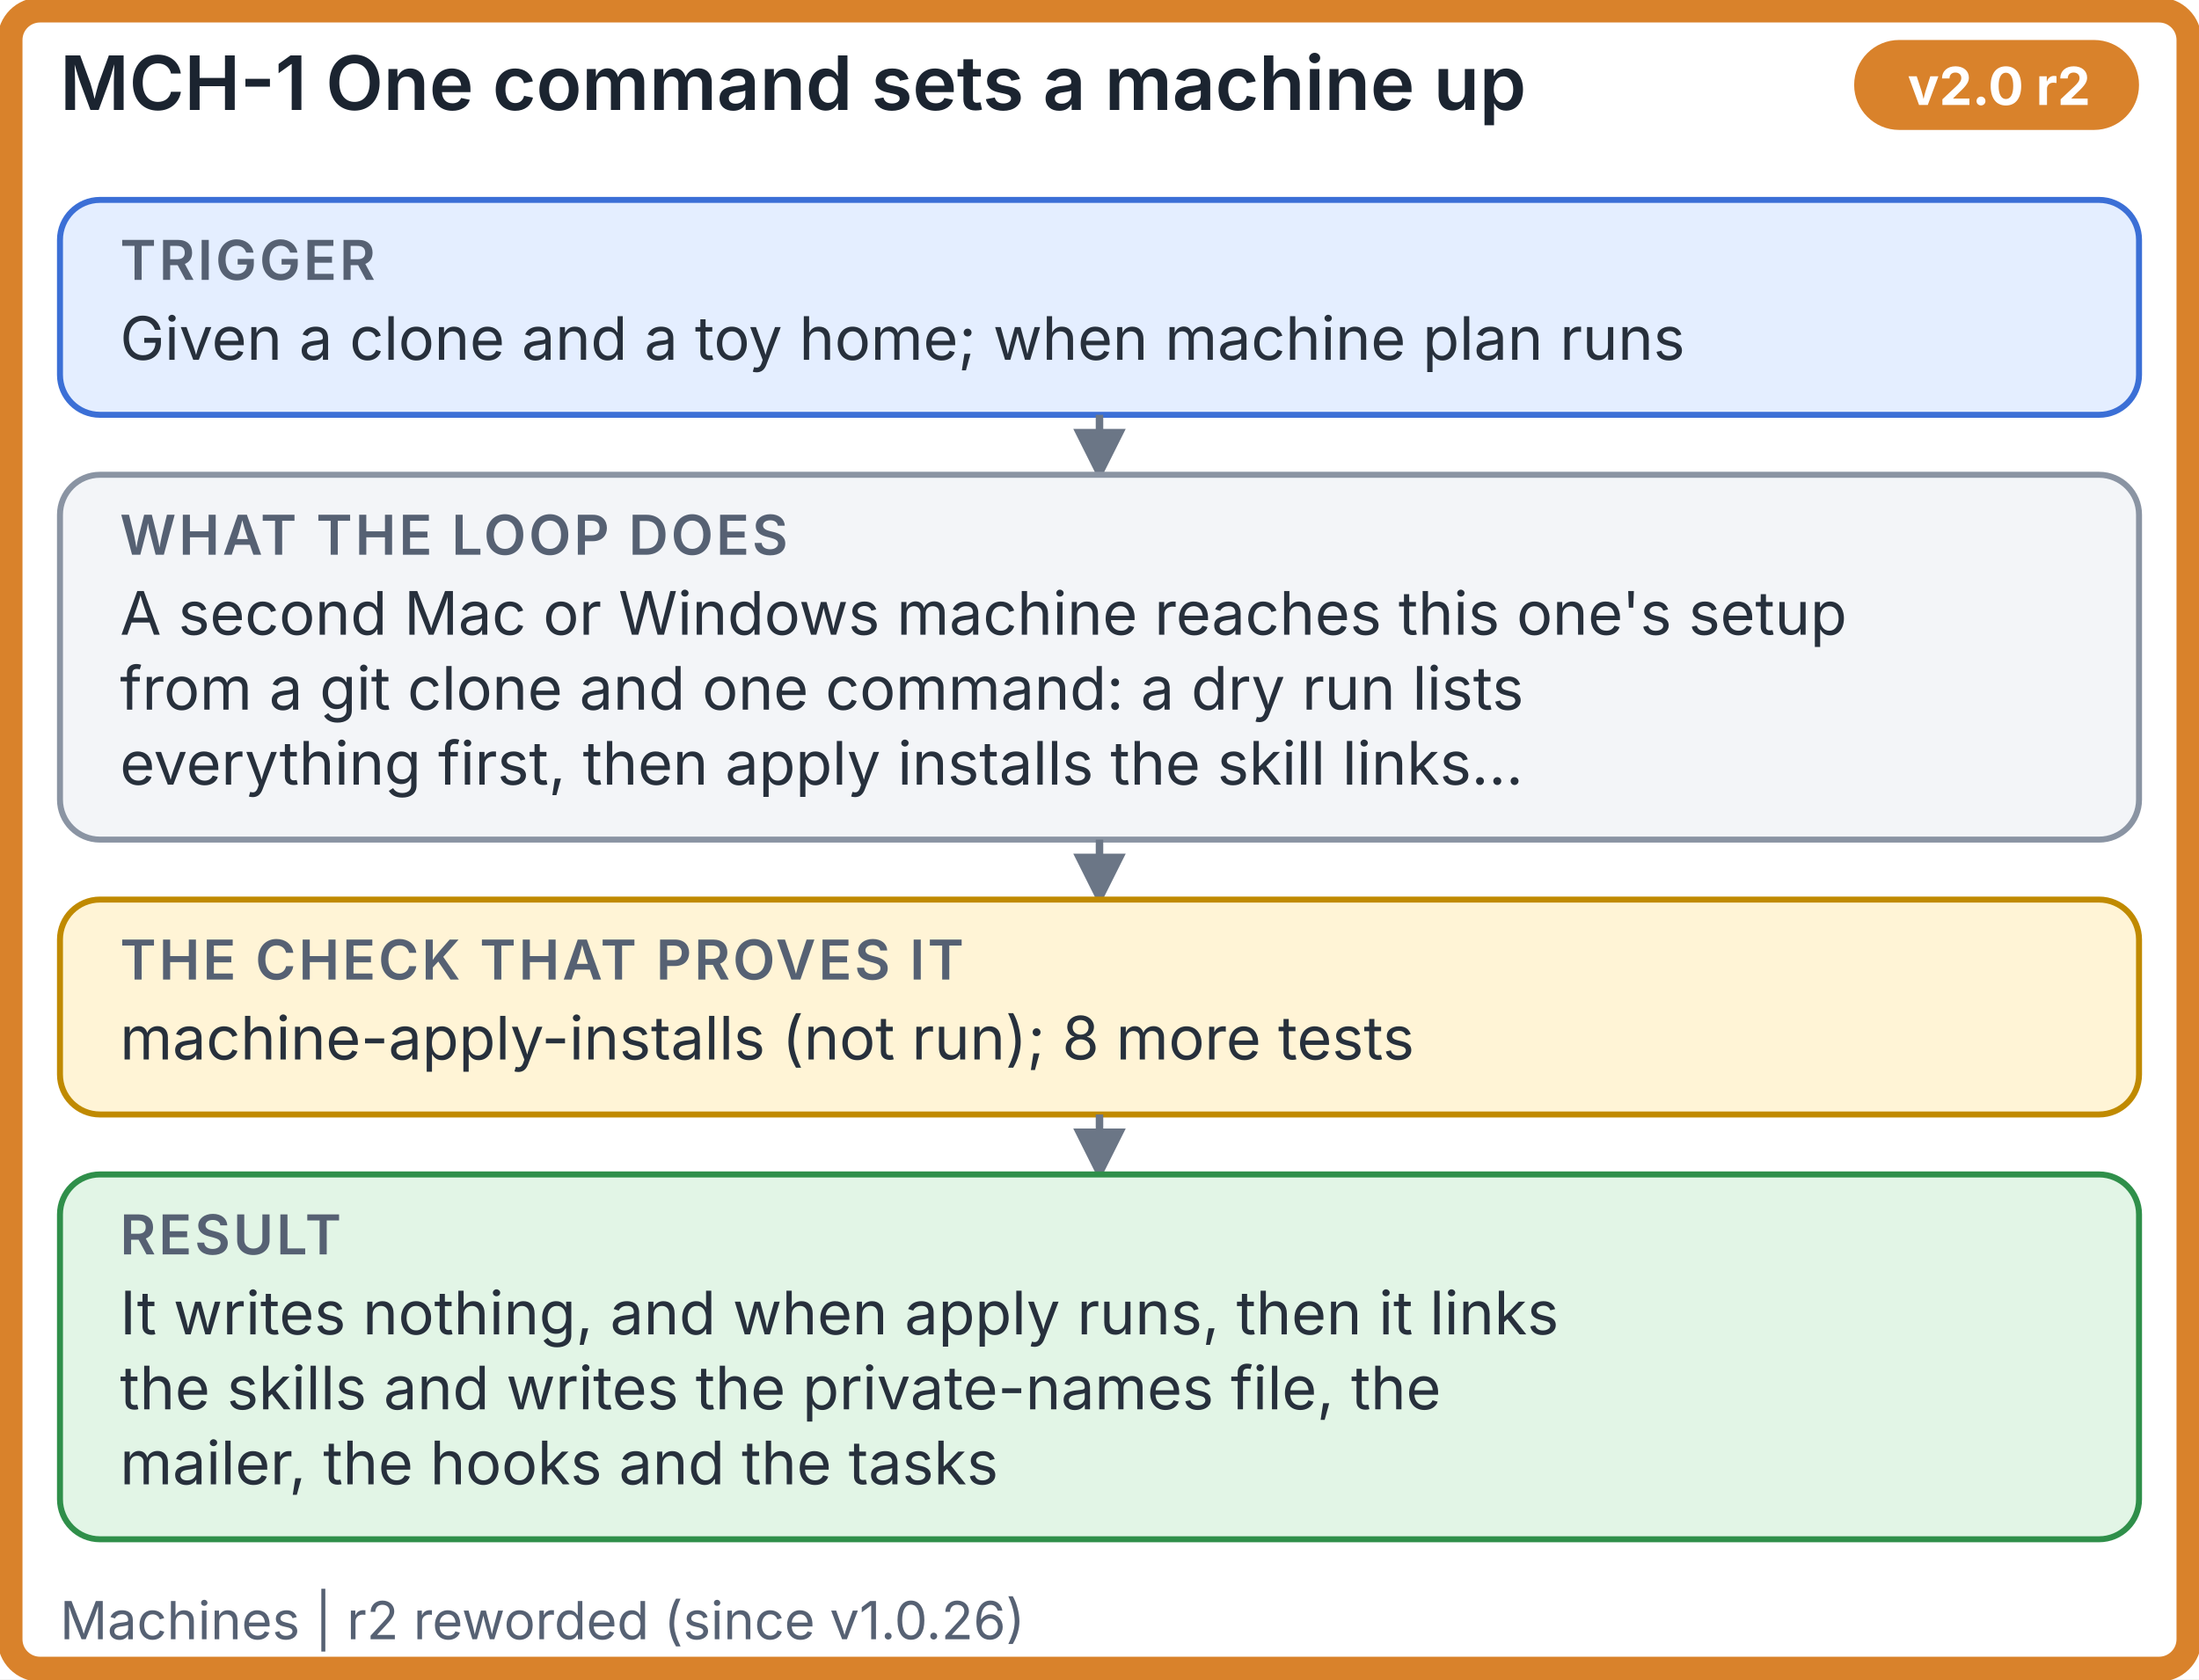
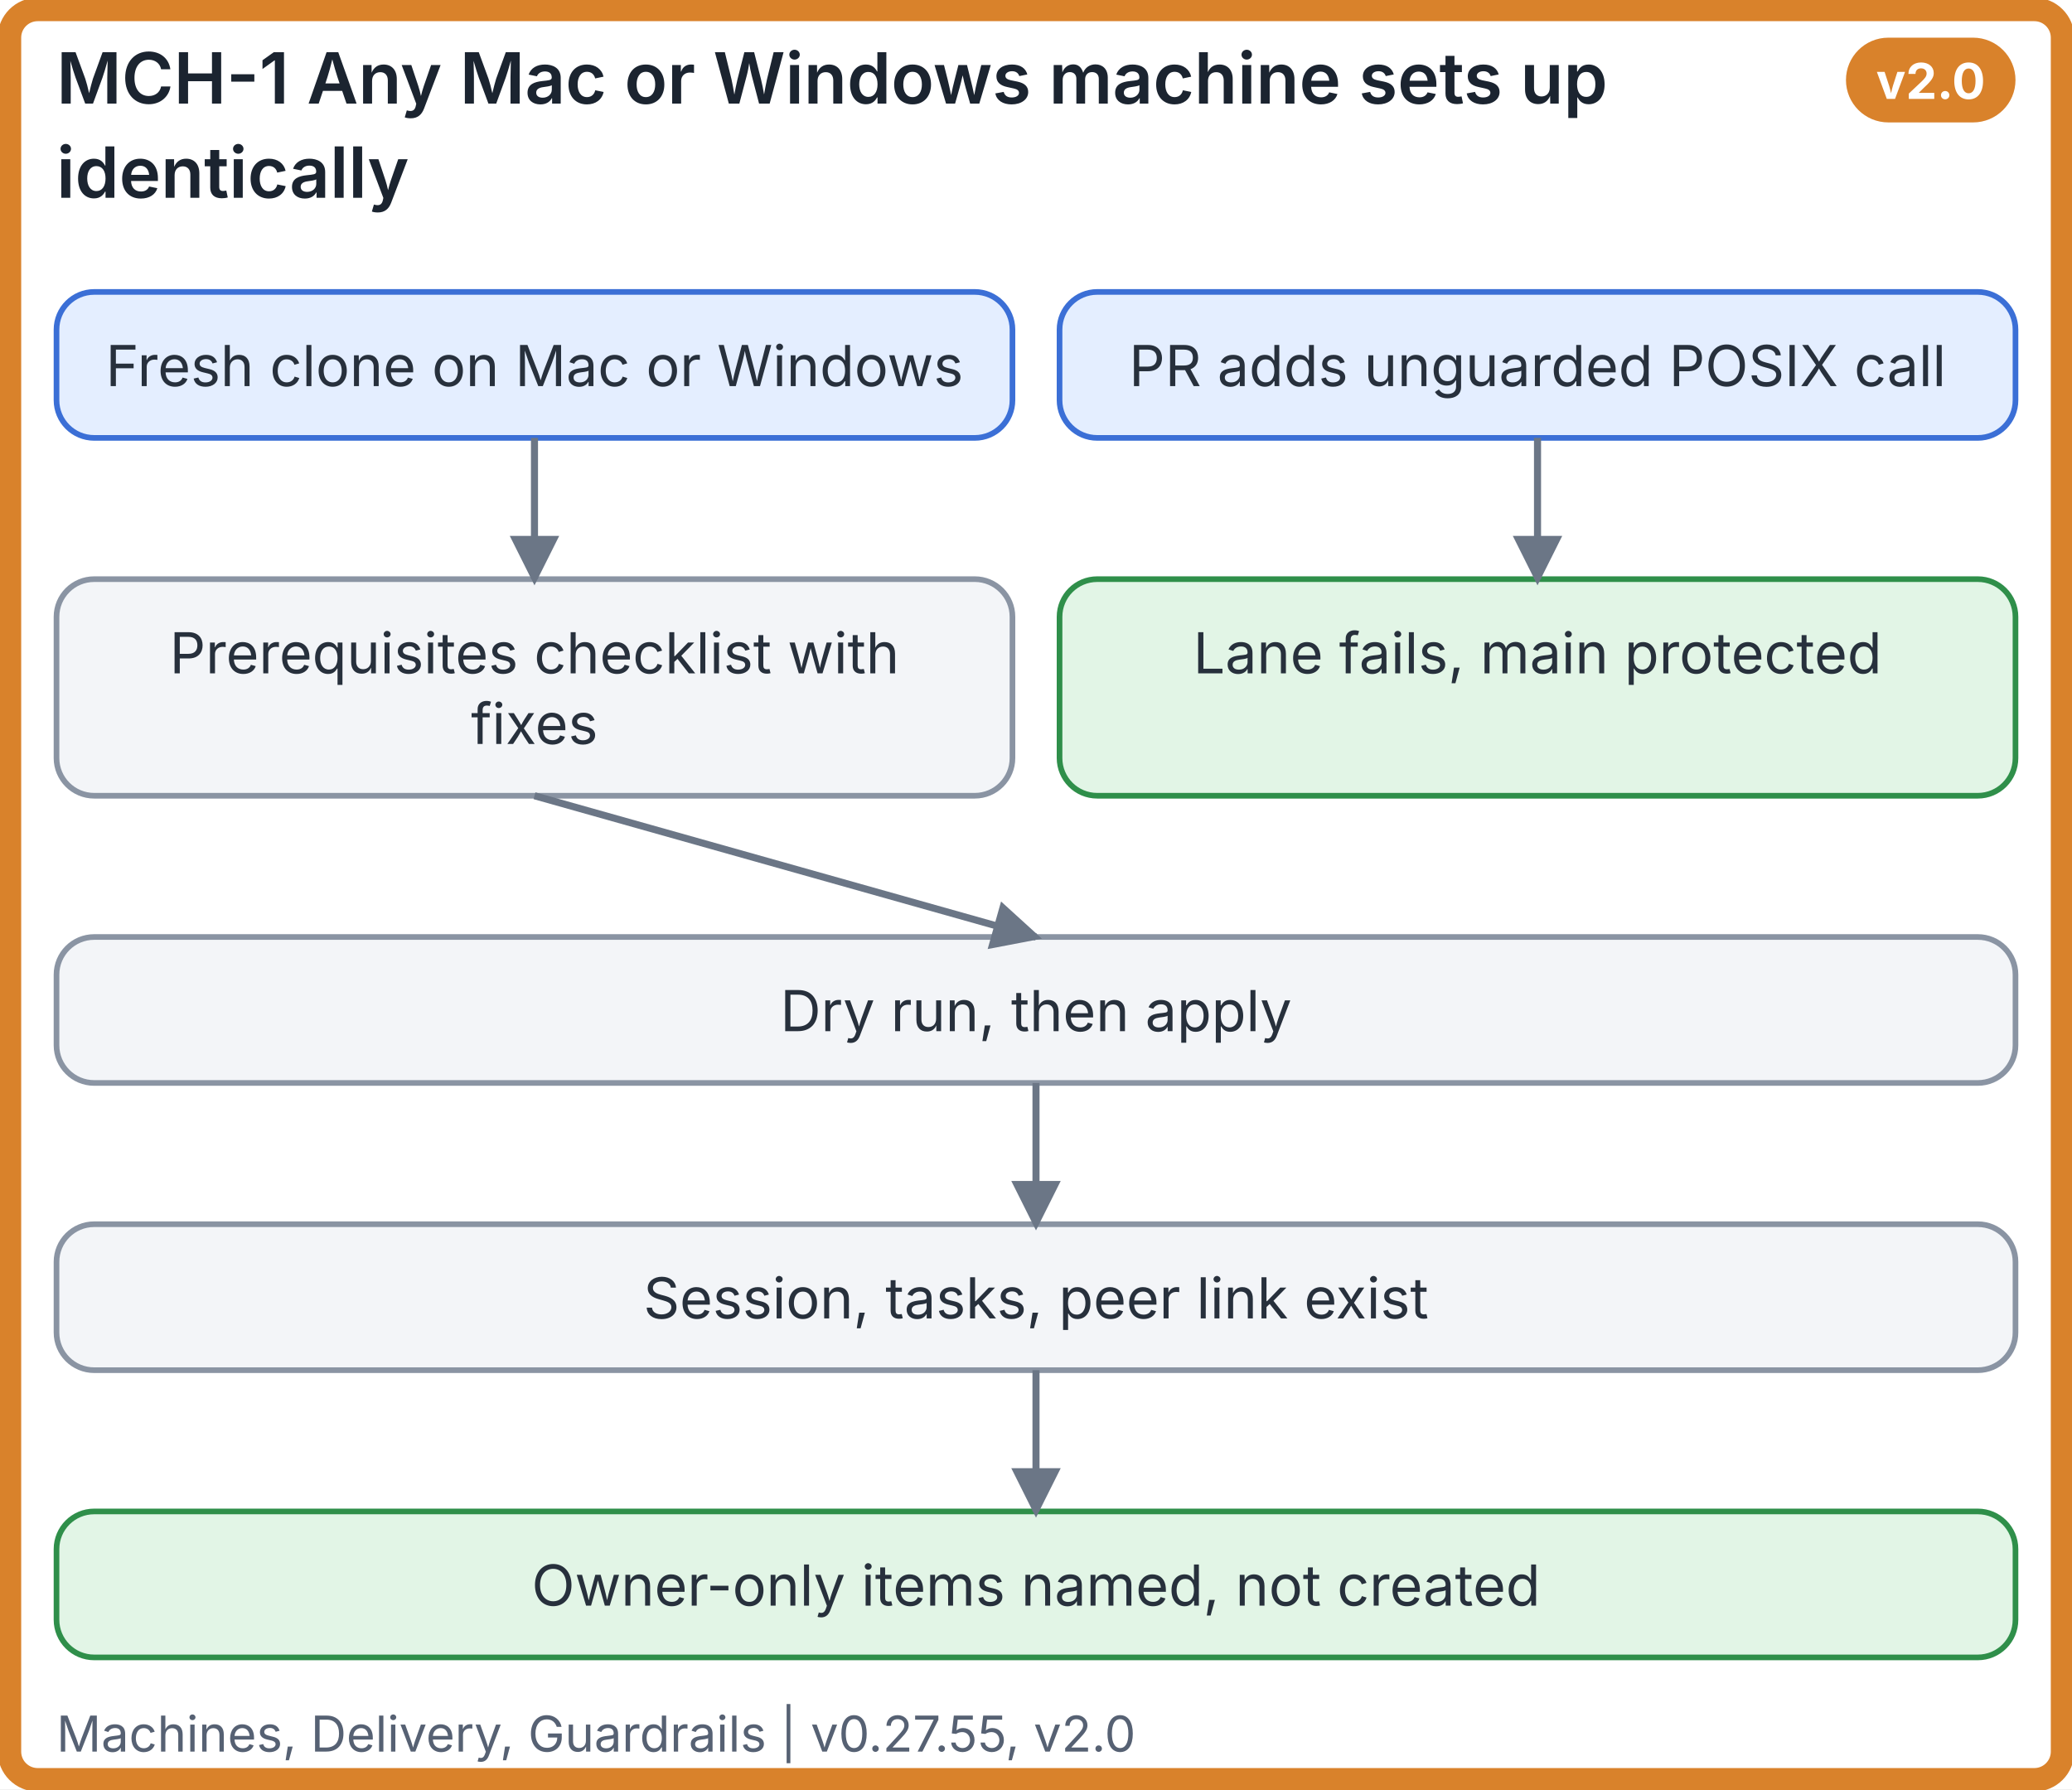
- <svg xmlns="http://www.w3.org/2000/svg" viewBox="0 0 440 336" width="440" role="img" aria-label="Flow of MCH-1 One command sets a machine up: trigger, what the loop does, the check that proves it, the result">
+ <svg xmlns="http://www.w3.org/2000/svg" viewBox="0 0 440 380" width="440" role="img" aria-label="Flow of MCH-1 Any Mac or Windows machine sets up identically">
  <style>
.f-t{font:600 15px system-ui,-apple-system,Segoe UI,sans-serif;fill:#1b2430}
.f-h{font:600 11px system-ui,-apple-system,Segoe UI,sans-serif;fill:#566173;letter-spacing:.05em}
.f-s{font:400 12px system-ui,-apple-system,Segoe UI,sans-serif;fill:#27303c}
.f-x{font:400 10.5px system-ui,-apple-system,Segoe UI,sans-serif;fill:#566173}
.f-you{fill:#e4eeff;stroke:#3b6fd6}
.f-step{fill:#f3f5f8;stroke:#8a94a3}
.f-gate{fill:#fff4d6;stroke:#c08a00}
.f-ok{fill:#e2f5e6;stroke:#2f8f4a}
.f-find{fill:#fde9e7;stroke:#c5483f}
.f-bg{fill:#ffffff}
.f-a{stroke:#6b7686;stroke-width:1.5;fill:none}
.f-ah{fill:#6b7686}
@media (prefers-color-scheme: dark){
.f-t{fill:#eef2f6}.f-h,.f-x{fill:#a3afbf}.f-s{fill:#e1e7ee}
.f-step{fill:#222b36;stroke:#5c6b7d}.f-you{fill:#162a4f;stroke:#6d9bf0}
.f-gate{fill:#3a2e0d;stroke:#d9a521}.f-find{fill:#3d1c1a;stroke:#e0736a}
.f-ok{fill:#153420;stroke:#4fb56c}.f-bg{fill:#12171d}.f-a{stroke:#9aa7b8}.f-ah{fill:#9aa7b8}
}

.k-shipped{stroke:#8a94a3;stroke-width:1.5}.k-v20{stroke:#d9822b;stroke-width:5}.k-v21{stroke:#8a5cd6;stroke-width:5;stroke-dasharray:10 6}
.p-shipped{fill:#2f8f4a}.p-v20{fill:#d9822b}.p-v21{fill:#8a5cd6}
.f-pill{font:700 10.5px system-ui,-apple-system,Segoe UI,sans-serif;fill:#ffffff}
@media (prefers-color-scheme: dark){.k-shipped{stroke:#5c6b7d}.k-v20{stroke:#f0a050}.k-v21{stroke:#b08cf0}.p-shipped{fill:#3d9c58}.p-v20{fill:#c46f1c}.p-v21{fill:#7a4cc6}}
</style>
  <defs>
    <marker id="ah" viewBox="0 0 8 8" refX="7" refY="4" markerWidth="7" markerHeight="7" orient="auto-start-reverse">
      <path d="M0 0 L8 4 L0 8 z" class="f-ah" />
    </marker>
  </defs>
-   <rect width="440" height="336" class="f-bg" />
-   <text x="12" y="22" class="f-t">MCH-1 One command sets a machine up</text>
-   <rect x="12" y="40" width="416" height="43" rx="8" class="f-you" stroke-width="1.2" />
-   <text x="24" y="56" class="f-h">TRIGGER</text>
-   <text x="24" y="72" class="f-s">Given a clone and a toy home; when machine plan runs</text>
-   <path d="M220 83 L220 95" class="f-a" marker-end="url(#ah)" />
-   <rect x="12" y="95" width="416" height="73" rx="8" class="f-step" stroke-width="1.2" />
-   <text x="24" y="111" class="f-h">WHAT THE LOOP DOES</text>
-   <text x="24" y="127" class="f-s">A second Mac or Windows machine reaches this one's setup</text>
-   <text x="24" y="142" class="f-s">from a git clone and one command: a dry run lists</text>
-   <text x="24" y="157" class="f-s">everything first, then apply installs the skill links…</text>
-   <path d="M220 168 L220 180" class="f-a" marker-end="url(#ah)" />
-   <rect x="12" y="180" width="416" height="43" rx="8" class="f-gate" stroke-width="1.2" />
-   <text x="24" y="196" class="f-h">THE CHECK THAT PROVES IT</text>
-   <text x="24" y="212" class="f-s">machine-apply-installs (not run); 8 more tests</text>
-   <path d="M220 223 L220 235" class="f-a" marker-end="url(#ah)" />
-   <rect x="12" y="235" width="416" height="73" rx="8" class="f-ok" stroke-width="1.2" />
-   <text x="24" y="251" class="f-h">RESULT</text>
-   <text x="24" y="267" class="f-s">It writes nothing, and when apply runs, then it links</text>
-   <text x="24" y="282" class="f-s">the skills and writes the private-names file, the</text>
-   <text x="24" y="297" class="f-s">mailer, the hooks and the tasks</text>
-   <text x="12" y="328" class="f-x">Machines | r2 reworded (since v1.0.26)</text>
-   <rect x="2" y="2" width="436" height="332" rx="6" fill="none" class="k-v20" />
-   <rect x="371" y="8" width="57" height="18" rx="9" class="p-v20" />
-   <text x="400" y="21" text-anchor="middle" class="f-pill">v2.0 r2</text>
+   <rect width="440" height="380" class="f-bg" />
+   <text x="12" y="22" class="f-t">MCH-1 Any Mac or Windows machine sets up</text>
+   <text x="12" y="42" class="f-t">identically</text>
+   <rect x="12.0" y="62" width="203.0" height="31" rx="8" class="f-you" stroke-width="1.2" />
+   <text x="113.5" y="82" text-anchor="middle" class="f-s">Fresh clone on Mac or Windows</text>
+   <rect x="225.0" y="62" width="203.0" height="31" rx="8" class="f-you" stroke-width="1.2" />
+   <text x="326.5" y="82" text-anchor="middle" class="f-s">PR adds unguarded POSIX call</text>
+   <rect x="12.0" y="123" width="203.0" height="46" rx="8" class="f-step" stroke-width="1.2" />
+   <text x="113.5" y="143" text-anchor="middle" class="f-s">Prerequisites checklist with</text>
+   <text x="113.5" y="158" text-anchor="middle" class="f-s">fixes</text>
+   <rect x="225.0" y="123" width="203.0" height="46" rx="8" class="f-ok" stroke-width="1.2" />
+   <text x="326.5" y="143" text-anchor="middle" class="f-s">Lane fails, main protected</text>
+   <rect x="12.0" y="199" width="416.0" height="31" rx="8" class="f-step" stroke-width="1.2" />
+   <text x="220.0" y="219" text-anchor="middle" class="f-s">Dry run, then apply</text>
+   <rect x="12.0" y="260" width="416.0" height="31" rx="8" class="f-step" stroke-width="1.2" />
+   <text x="220.0" y="280" text-anchor="middle" class="f-s">Session, tasks, peer link exist</text>
+   <rect x="12.0" y="321" width="416.0" height="31" rx="8" class="f-ok" stroke-width="1.2" />
+   <text x="220.0" y="341" text-anchor="middle" class="f-s">Owner-only items named, not created</text>
+   <path d="M113.5 93.0 L113.5 123.0" class="f-a" marker-end="url(#ah)" />
+   <path d="M113.5 169.0 L220.0 199.0" class="f-a" marker-end="url(#ah)" />
+   <path d="M220.0 230.0 L220.0 260.0" class="f-a" marker-end="url(#ah)" />
+   <path d="M220.0 291.0 L220.0 321.0" class="f-a" marker-end="url(#ah)" />
+   <path d="M326.5 93.0 L326.5 123.0" class="f-a" marker-end="url(#ah)" />
+   <text x="12" y="372" class="f-x">Machines, Delivery, Guardrails | v0.27.55, v2.0</text>
+   <rect x="2" y="2" width="436" height="376" rx="6" fill="none" class="k-v20" />
+   <rect x="392" y="8" width="36" height="18" rx="9" class="p-v20" />
+   <text x="410" y="21" text-anchor="middle" class="f-pill">v2.0</text>
</svg>
